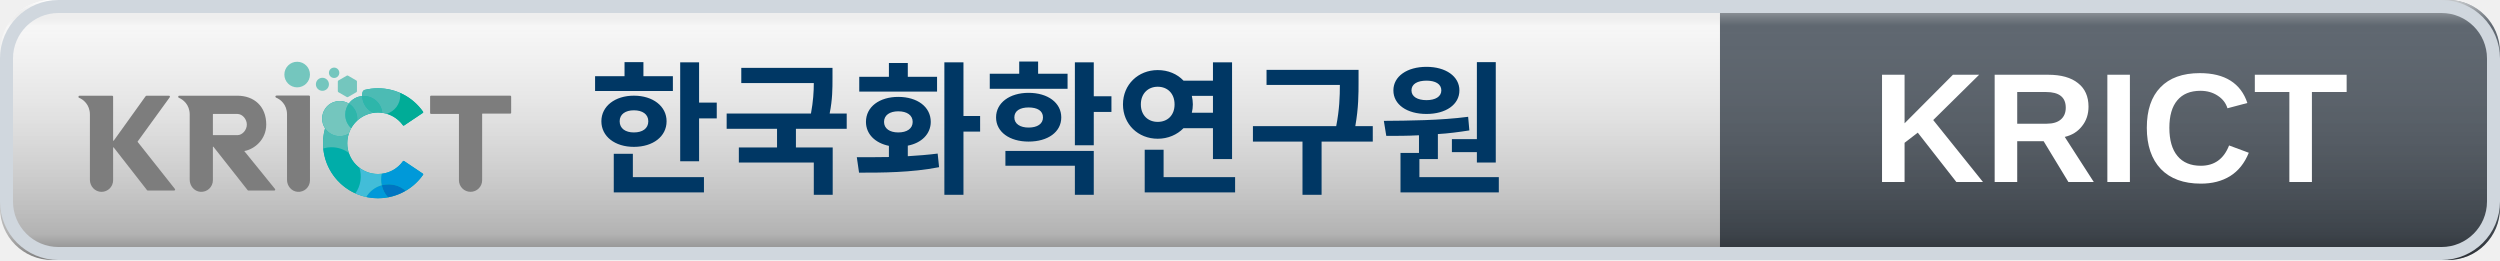
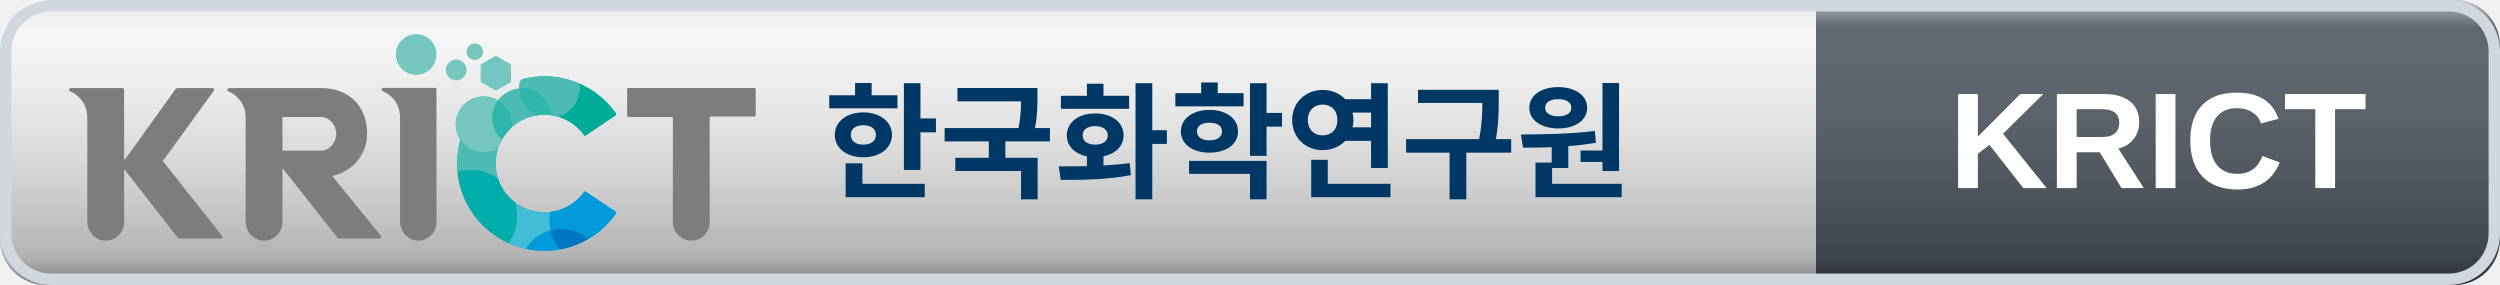
- <svg xmlns="http://www.w3.org/2000/svg" width="192.3" height="20" viewBox="0 0 192.3 20" role="img" aria-label="한국화학연구원 KRICT">
+ <svg xmlns="http://www.w3.org/2000/svg" width="219.3" height="25" viewBox="0 0 219.3 25" role="img" aria-label="한국화학연구원 KRICT">
  <defs>
    <clipPath id="badge-shape">
-       <rect width="192.3" height="20" rx="4" />
+       <rect width="219.3" height="25" rx="4" />
    </clipPath>
  </defs>
  <g clip-path="url(#badge-shape)">
-     <rect width="192.3" height="20" rx="4" fill="#ffffff" />
-     <path d="M132.3 0h60v20h-60z" fill="#57606a" />
+     <rect width="219.3" height="25" rx="4" fill="#ffffff" />
+     <path d="M159.3 0h60v25h-60z" fill="#57606a" />
    <defs>
      <linearGradient id="gloss" x2="0" y2="100%">
        <stop offset="0" stop-color="#fff" stop-opacity=".7" />
        <stop offset=".1" stop-color="#aaa" stop-opacity=".1" />
        <stop offset=".9" stop-color="#000" stop-opacity=".3" />
        <stop offset="1" stop-color="#000" stop-opacity=".5" />
      </linearGradient>
    </defs>
-     <rect width="192.3" height="20" rx="4" fill="url(#gloss)" />
+     <rect width="219.3" height="25" rx="4" fill="url(#gloss)" />
  </g>
-   <rect x="0.5" y="0.5" width="191.3" height="19" rx="4" fill="none" stroke="#d0d7de" />
-   <g transform="translate(6.009 4.727) scale(0.039539)">
+   <rect x="0.5" y="0.5" width="218.3" height="24" rx="4" fill="none" stroke="#d0d7de" />
+   <g transform="translate(6.017 2.958) scale(0.071546)">
    <path fill="#7d7d7d" fill-rule="nonzero" d="M684.76 68.22L684.76 100.413C684.76 101.326 685.5 102.066 686.413 102.066L740.232 102.066C740.584 102.066 740.868 102.351 740.868 102.702L740.868 231.064C740.868 243.529 750.973 253.633 763.438 253.633C775.903 253.633 786.007 243.529 786.007 231.064L786.007 102.148C786.007 101.797 786.292 101.512 786.643 101.512L840.803 101.512C841.716 101.512 842.456 100.772 842.456 99.859L842.456 68.22C842.456 67.307 841.716 66.567 840.803 66.567L686.413 66.567C685.5 66.567 684.76 67.307 684.76 68.22" />
    <path fill="#7d7d7d" fill-rule="nonzero" d="M406.396 66.353L386.448 66.353C382.988 66.353 383.178 69.654 385.271 70.471C393.297 73.606 406.389 83.692 406.389 102.974L406.396 102.968L406.396 230.409C406.396 242.068 414.919 252.48 426.526 253.587C439.841 254.857 451.043 244.421 451.043 231.368L451.043 68.263C451.043 67.208 450.188 66.353 449.133 66.353L406.396 66.353" />
    <path fill="#7d7d7d" fill-rule="nonzero" d="M262.831 143.383C262.48 143.383 262.195 143.098 262.195 142.747L262.195 102.754C262.195 102.403 262.48 102.119 262.831 102.119L309.739 102.119C319.965 102.119 328.218 112.614 328.218 122.75C328.218 133.47 319.471 143.338 309.873 143.383L262.831 143.383M383.067 248.115L323.22 174.315C343.658 170.648 365.983 151.586 365.983 122.706C365.983 87.586 342.654 66.64 309.739 66.64L197.16 66.64C194.144 66.64 193.886 69.915 195.993 70.722C203.977 73.862 217.029 83.909 217.074 103.105L217.074 230.113C217.074 241.945 225.745 252.517 237.529 253.583C250.969 254.799 262.195 244.241 262.195 231.1L262.195 166.375C262.195 166.116 262.36 165.885 262.604 165.8C262.849 165.716 263.121 165.795 263.281 165.999L329.825 250.437C330.18 250.888 330.721 251.151 331.295 251.151L381.607 251.151C382.326 251.151 382.981 250.739 383.292 250.091C383.603 249.444 383.515 248.676 383.067 248.115" />
    <path fill="#00ada9" fill-rule="nonzero" d="M556.864 55.5C565.35 53.343 574.242 52.197 583.388 52.197C619.124 52.197 651.392 69.744 671.143 97.924C671.61 98.589 671.431 99.517 670.756 99.97L633.966 124.656C633.318 125.091 632.454 124.922 631.999 124.288C620.894 108.828 603.006 99.336 583.388 99.336C550.447 99.336 523.571 125.99 523.571 159.174C523.571 192.354 550.451 218.97 583.388 218.97C603.35 218.97 621.078 209.247 631.999 194.019C632.454 193.384 633.319 193.215 633.968 193.65L670.758 218.336C671.432 218.789 671.611 219.715 671.146 220.381C651.543 248.434 619.203 266.151 583.388 266.151C527.967 266.151 481.994 223.836 476.879 169.236C475.723 156.342 476.698 143.31 480.411 130.074C472.646 118.396 472.752 102.91 481.091 91.274C491.64 76.52 511.617 72.826 526.613 81.956C532.633 73.788 541.993 68.236 552.671 67.343C552.671 67.343 552.642 63.261 553.036 61.017C553.43 58.774 556.864 55.5 556.864 55.5" />
    <path fill="#74c6be" fill-rule="nonzero" d="M401.24 25.49C401.24 11.737 412.389 0.589 426.141 0.589C439.894 0.589 451.042 11.737 451.042 25.49C451.042 39.243 439.894 50.391 426.141 50.391C412.389 50.391 401.24 39.243 401.24 25.49" />
    <path fill="#2eb6aa" fill-rule="nonzero" d="M543.037 111.157C543.037 112.529 542.956 113.883 542.799 115.213C538.213 119.45 534.292 124.396 531.209 129.877C524.079 123.275 519.615 113.833 519.615 103.349C519.615 95.345 522.217 87.949 526.622 81.959C536.465 87.955 543.037 98.789 543.037 111.157" />
    <path fill="#2eb6aa" fill-rule="nonzero" d="M591.742 99.912C589.014 99.531 586.226 99.334 583.393 99.334C580.302 99.334 577.266 99.568 574.3 100.021C561.813 94.316 553.05 81.87 552.668 67.335C572.65 65.646 589.902 80.402 591.742 99.912" />
    <path fill="#0075c2" fill-rule="nonzero" d="M603.991 239.104C599.397 239.104 594.945 239.715 590.713 240.86C592.675 249.778 596.934 257.835 602.838 264.38C615.201 262.109 626.822 257.712 637.308 251.583C628.397 243.811 616.744 239.104 603.991 239.104" />
    <path fill="#00ac97" fill-rule="nonzero" d="M626.664 66.344C626.664 83.059 615.583 97.185 600.365 101.776C613.259 105.585 624.336 113.622 631.992 124.279C632.448 124.913 633.31 125.081 633.959 124.646L670.746 99.973C671.422 99.52 671.601 98.593 671.135 97.927C659.914 81.893 644.419 69.077 626.3 61.136C626.54 62.838 626.664 64.576 626.664 66.344" />
    <path fill="#74c6be" fill-rule="nonzero" d="M525.065 27.639L541.225 36.965C541.984 37.403 542.453 38.214 542.453 39.091L542.456 57.749C542.456 58.626 541.988 59.437 541.229 59.876L525.072 69.208C524.313 69.646 523.376 69.647 522.616 69.208L506.457 59.882C505.697 59.444 505.229 58.633 505.229 57.755L505.225 39.098C505.225 38.221 505.693 37.41 506.453 36.971L522.609 27.639C523.369 27.201 524.305 27.2 525.065 27.639" />
    <path fill="#74c6be" fill-rule="nonzero" d="M487.947 44.454C487.947 51.464 482.264 57.147 475.254 57.147C468.243 57.147 462.56 51.464 462.56 44.454C462.56 37.444 468.243 31.761 475.254 31.761C482.264 31.761 487.947 37.444 487.947 44.454" />
    <path fill="#74c6be" fill-rule="nonzero" d="M508.137 22.048C508.137 27.623 503.617 32.143 498.042 32.143C492.467 32.143 487.947 27.623 487.947 22.048C487.947 16.473 492.467 11.953 498.042 11.953C503.617 11.953 508.137 16.473 508.137 22.048" />
    <path fill="#0099d9" fill-rule="nonzero" d="M670.763 218.338L633.978 193.65C633.329 193.215 632.465 193.383 632.009 194.018C622.498 207.271 607.706 216.468 590.699 218.536C589.914 222.121 589.501 225.845 589.501 229.666C589.501 233.509 589.92 237.255 590.713 240.86C594.945 239.715 599.397 239.104 603.991 239.104C616.744 239.104 628.397 243.811 637.308 251.583C650.72 243.743 662.275 233.07 671.152 220.385C671.618 219.719 671.438 218.791 670.763 218.338" />
    <path fill="#0099d9" fill-rule="nonzero" d="M602.838 264.38C596.934 257.835 592.675 249.779 590.712 240.86C577.947 244.314 567.179 252.628 560.516 263.692C567.886 265.298 575.541 266.144 583.392 266.144C590.033 266.144 596.532 265.538 602.838 264.38" />
    <path fill="#00ada9" fill-rule="nonzero" d="M526.538 177.847C517.137 170.976 505.548 166.92 493.011 166.92C487.409 166.92 481.996 167.73 476.883 169.239C480.53 208.292 505.168 241.247 539.402 256.71C550.025 241.764 552.4 223.205 547.337 206.903C537.726 199.638 530.379 189.539 526.538 177.847" />
    <path fill="#42bdd8" fill-rule="nonzero" d="M589.501 229.666C589.501 225.845 589.914 222.122 590.699 218.536C588.305 218.827 585.867 218.978 583.393 218.978C569.853 218.978 557.364 214.483 547.337 206.903C552.405 223.219 550.019 241.772 539.402 256.709C546.101 259.735 553.168 262.091 560.516 263.692C567.18 252.627 577.948 244.314 590.713 240.86C589.92 237.255 589.501 233.509 589.501 229.666" />
    <path fill="#4cbbb4" fill-rule="nonzero" d="M493.011 166.919C505.547 166.919 517.137 170.975 526.538 177.846C524.607 171.969 523.562 165.689 523.562 159.164C523.562 152.605 524.618 146.292 526.568 140.387C521.407 143.518 515.35 145.321 508.872 145.321C496.998 145.321 486.54 139.265 480.417 130.072C477.809 139.322 476.413 149.08 476.413 159.164C476.413 162.562 476.572 165.922 476.882 169.239C481.995 167.729 487.408 166.919 493.011 166.919" />
    <path fill="#4cbbb4" fill-rule="nonzero" d="M542.799 115.212C542.956 113.882 543.037 112.529 543.037 111.156C543.037 98.788 536.465 87.955 526.622 81.958C532.628 73.791 541.986 68.24 552.668 67.336C553.05 81.87 561.813 94.316 574.3 100.021C562.238 101.86 551.36 107.301 542.799 115.212" />
    <path fill="#4cbbb4" fill-rule="nonzero" d="M626.664 66.344C626.664 83.059 615.583 97.185 600.365 101.776C597.571 100.95 594.69 100.324 591.742 99.912C589.901 80.4 572.649 65.646 552.668 67.336C552.595 64.642 552.815 61.952 553.321 59.317C553.675 57.474 555.047 55.964 556.865 55.5C565.347 53.336 574.235 52.186 583.393 52.186C598.654 52.186 613.165 55.379 626.3 61.136C626.54 62.838 626.664 64.576 626.664 66.344" />
    <path fill="#74c6be" fill-rule="nonzero" d="M531.209 129.876C529.342 133.196 527.782 136.712 526.568 140.386C521.407 143.518 515.35 145.322 508.871 145.322C496.998 145.322 486.54 139.265 480.416 130.073C472.643 118.403 472.743 102.91 481.084 91.274C487.283 82.626 497.419 76.991 508.871 76.991C515.246 76.991 521.339 78.74 526.622 81.958C522.217 87.948 519.615 95.345 519.615 103.349C519.615 113.833 524.078 123.274 531.209 129.876" />
    <path fill="#7d7d7d" fill-rule="nonzero" d="M188.366 248.11L115.795 156.481C115.632 156.275 115.626 155.986 115.78 155.774L178.237 69.7C179.197 68.457 178.293 66.649 176.711 66.649L133.468 66.649C132.564 66.649 131.716 67.044 131.207 67.778L69.213 154.186C68.874 154.695 68.083 154.412 68.083 153.791L68.083 68.514C68.083 67.496 67.236 66.649 66.162 66.649L3.038 66.649C0.268 66.649 -0.24 69.927 1.851 70.717C9.875 73.882 22.93 83.942 22.93 103.212L22.93 230.361C22.93 242.792 32.655 253.455 45.084 253.683C57.746 253.914 68.083 243.719 68.083 231.11L68.083 167.617C68.083 167.357 68.248 167.126 68.493 167.042C68.739 166.957 69.011 167.038 69.171 167.243L134.069 250.386C134.423 250.839 134.966 251.105 135.542 251.105L186.874 251.105C187.583 251.105 188.231 250.703 188.547 250.069C188.863 249.434 188.793 248.676 188.366 248.11" />
  </g>
-   <text x="45.32" y="14" fill="#003764" font-family="-apple-system, BlinkMacSystemFont, 'Segoe UI', 'Noto Sans KR', 'Malgun Gothic', Arial, sans-serif" font-size="11" font-weight="600">한국화학연구원</text>
-   <text x="162.3" y="14" fill="#ffffff" text-anchor="middle" font-family="Arial, Helvetica, sans-serif" font-size="12" font-weight="700">KRICT</text>
+   <text x="72.29" y="16.5" fill="#003764" font-family="-apple-system, BlinkMacSystemFont, 'Segoe UI', 'Noto Sans KR', 'Malgun Gothic', Arial, sans-serif" font-size="11" font-weight="600">한국화학연구원</text>
+   <text x="189.3" y="16.5" fill="#ffffff" text-anchor="middle" font-family="Arial, Helvetica, sans-serif" font-size="12" font-weight="700">KRICT</text>
</svg>
